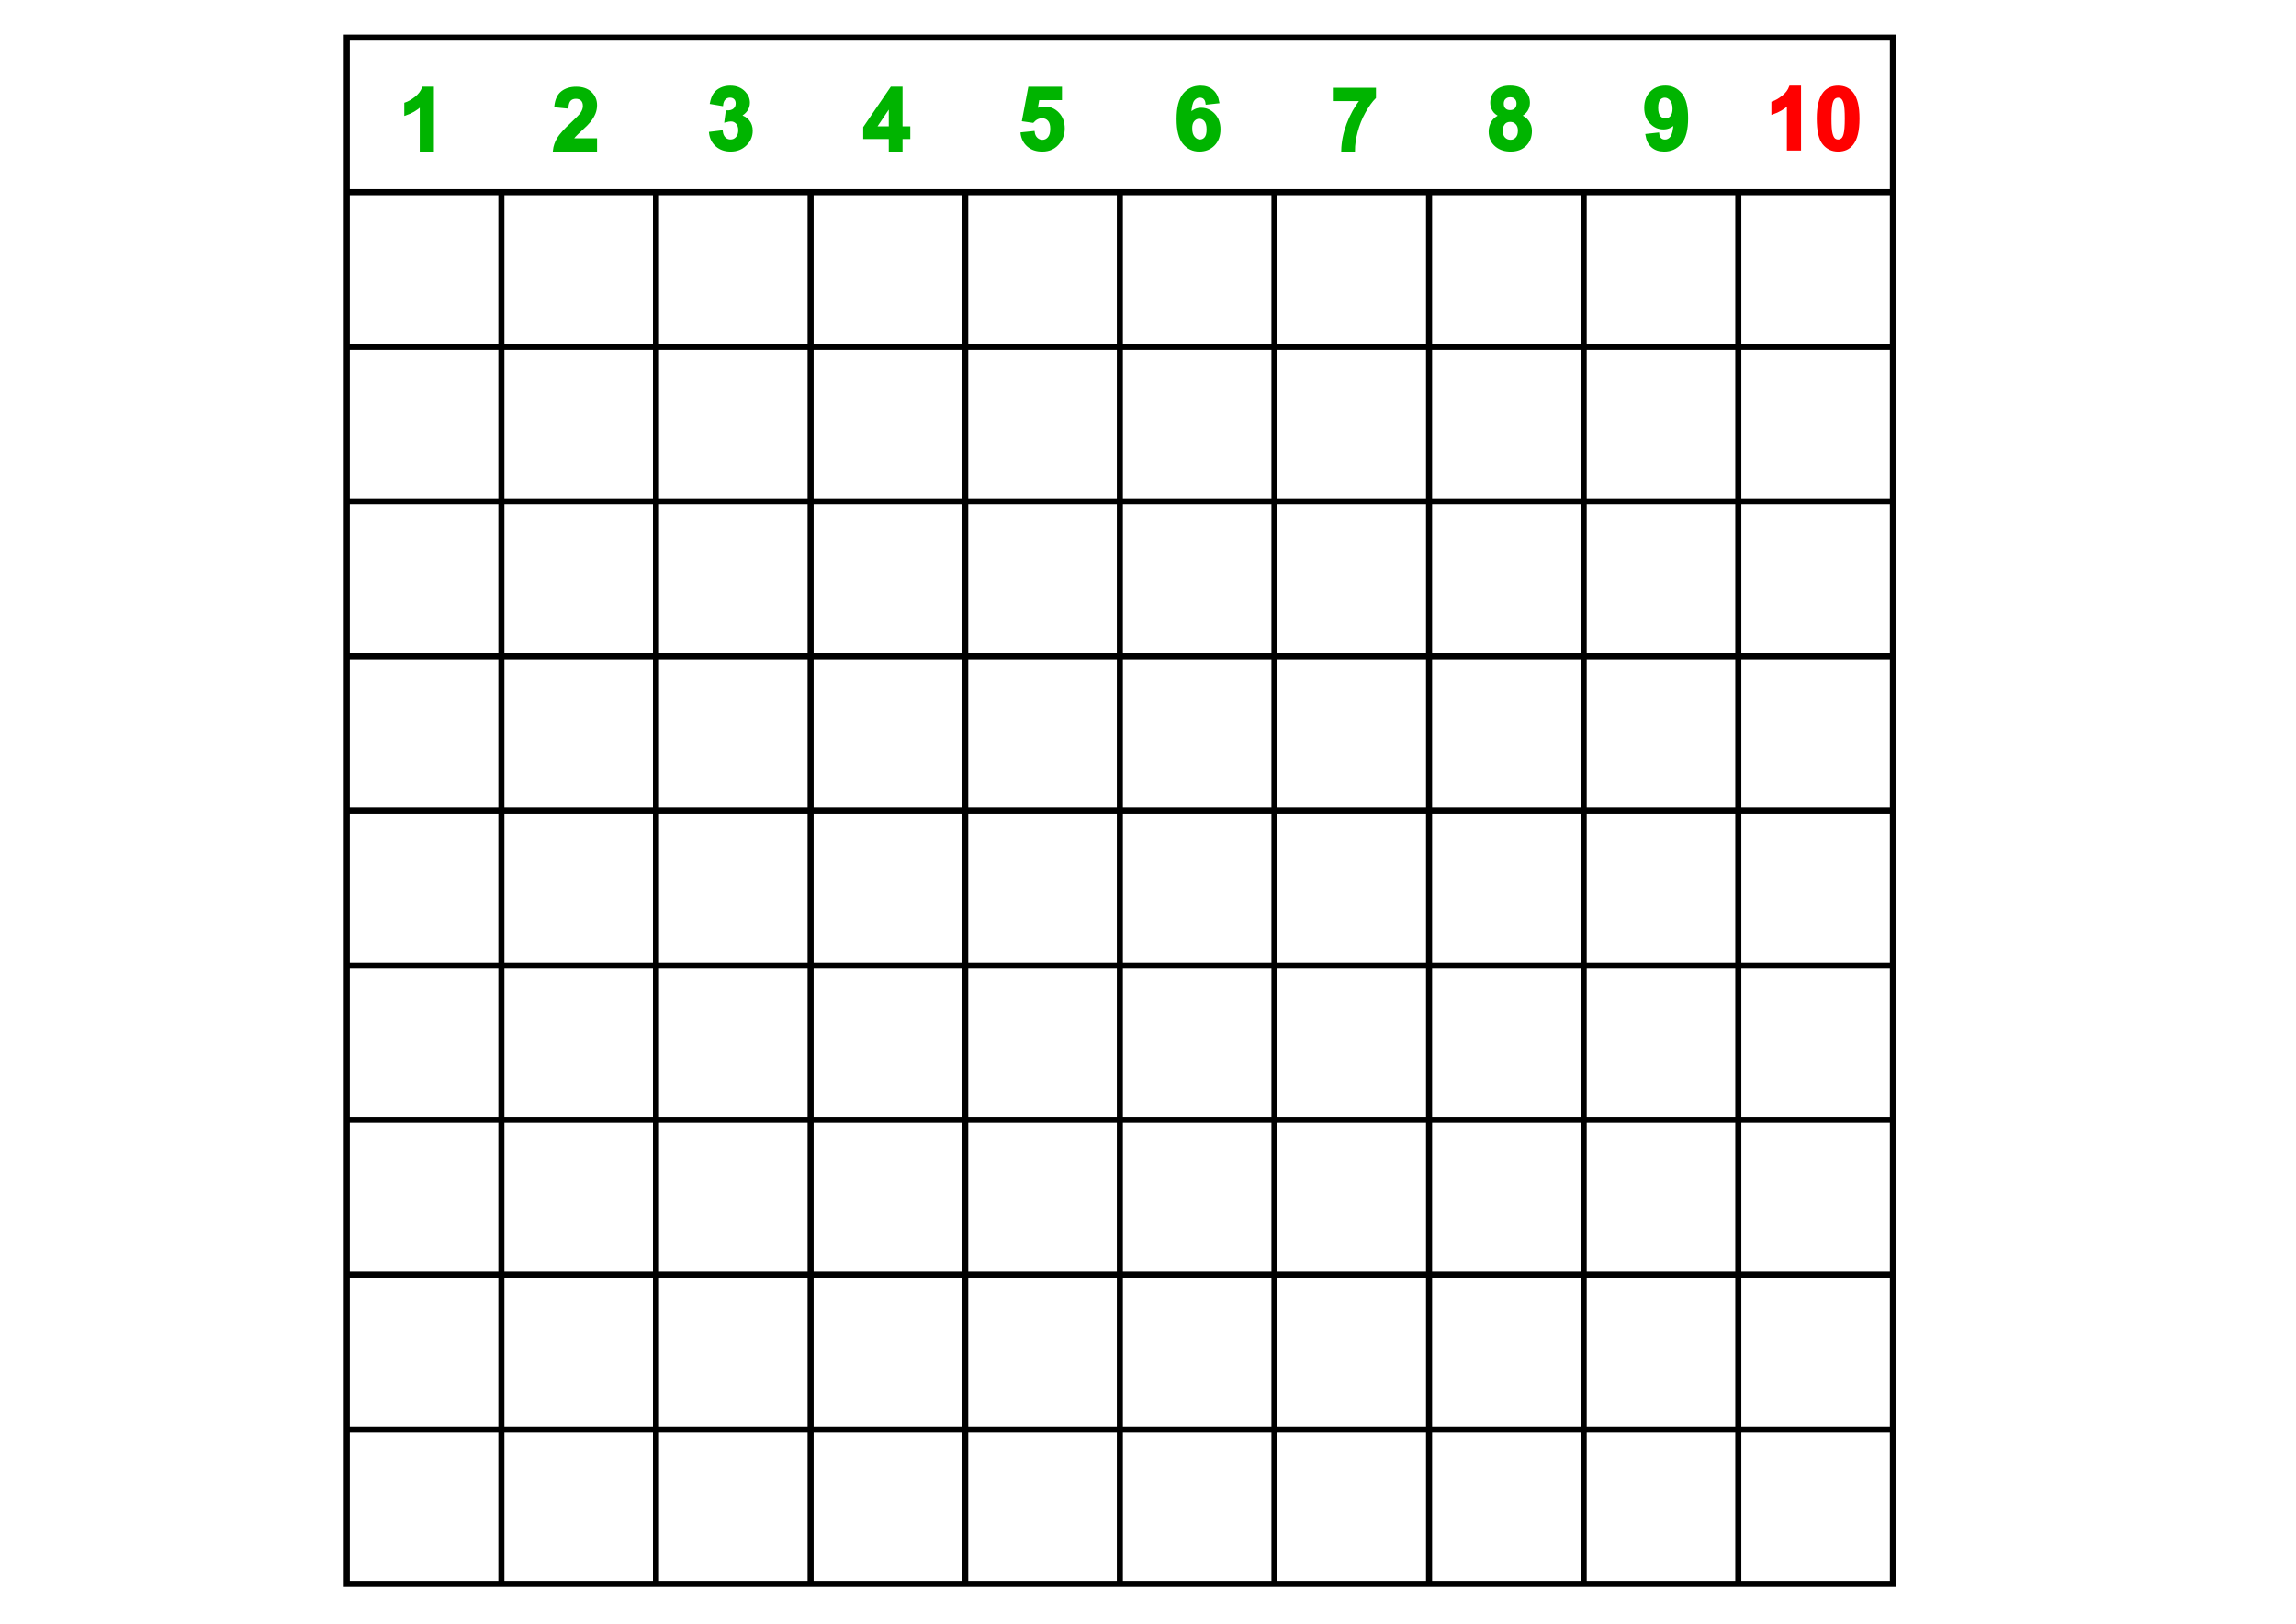
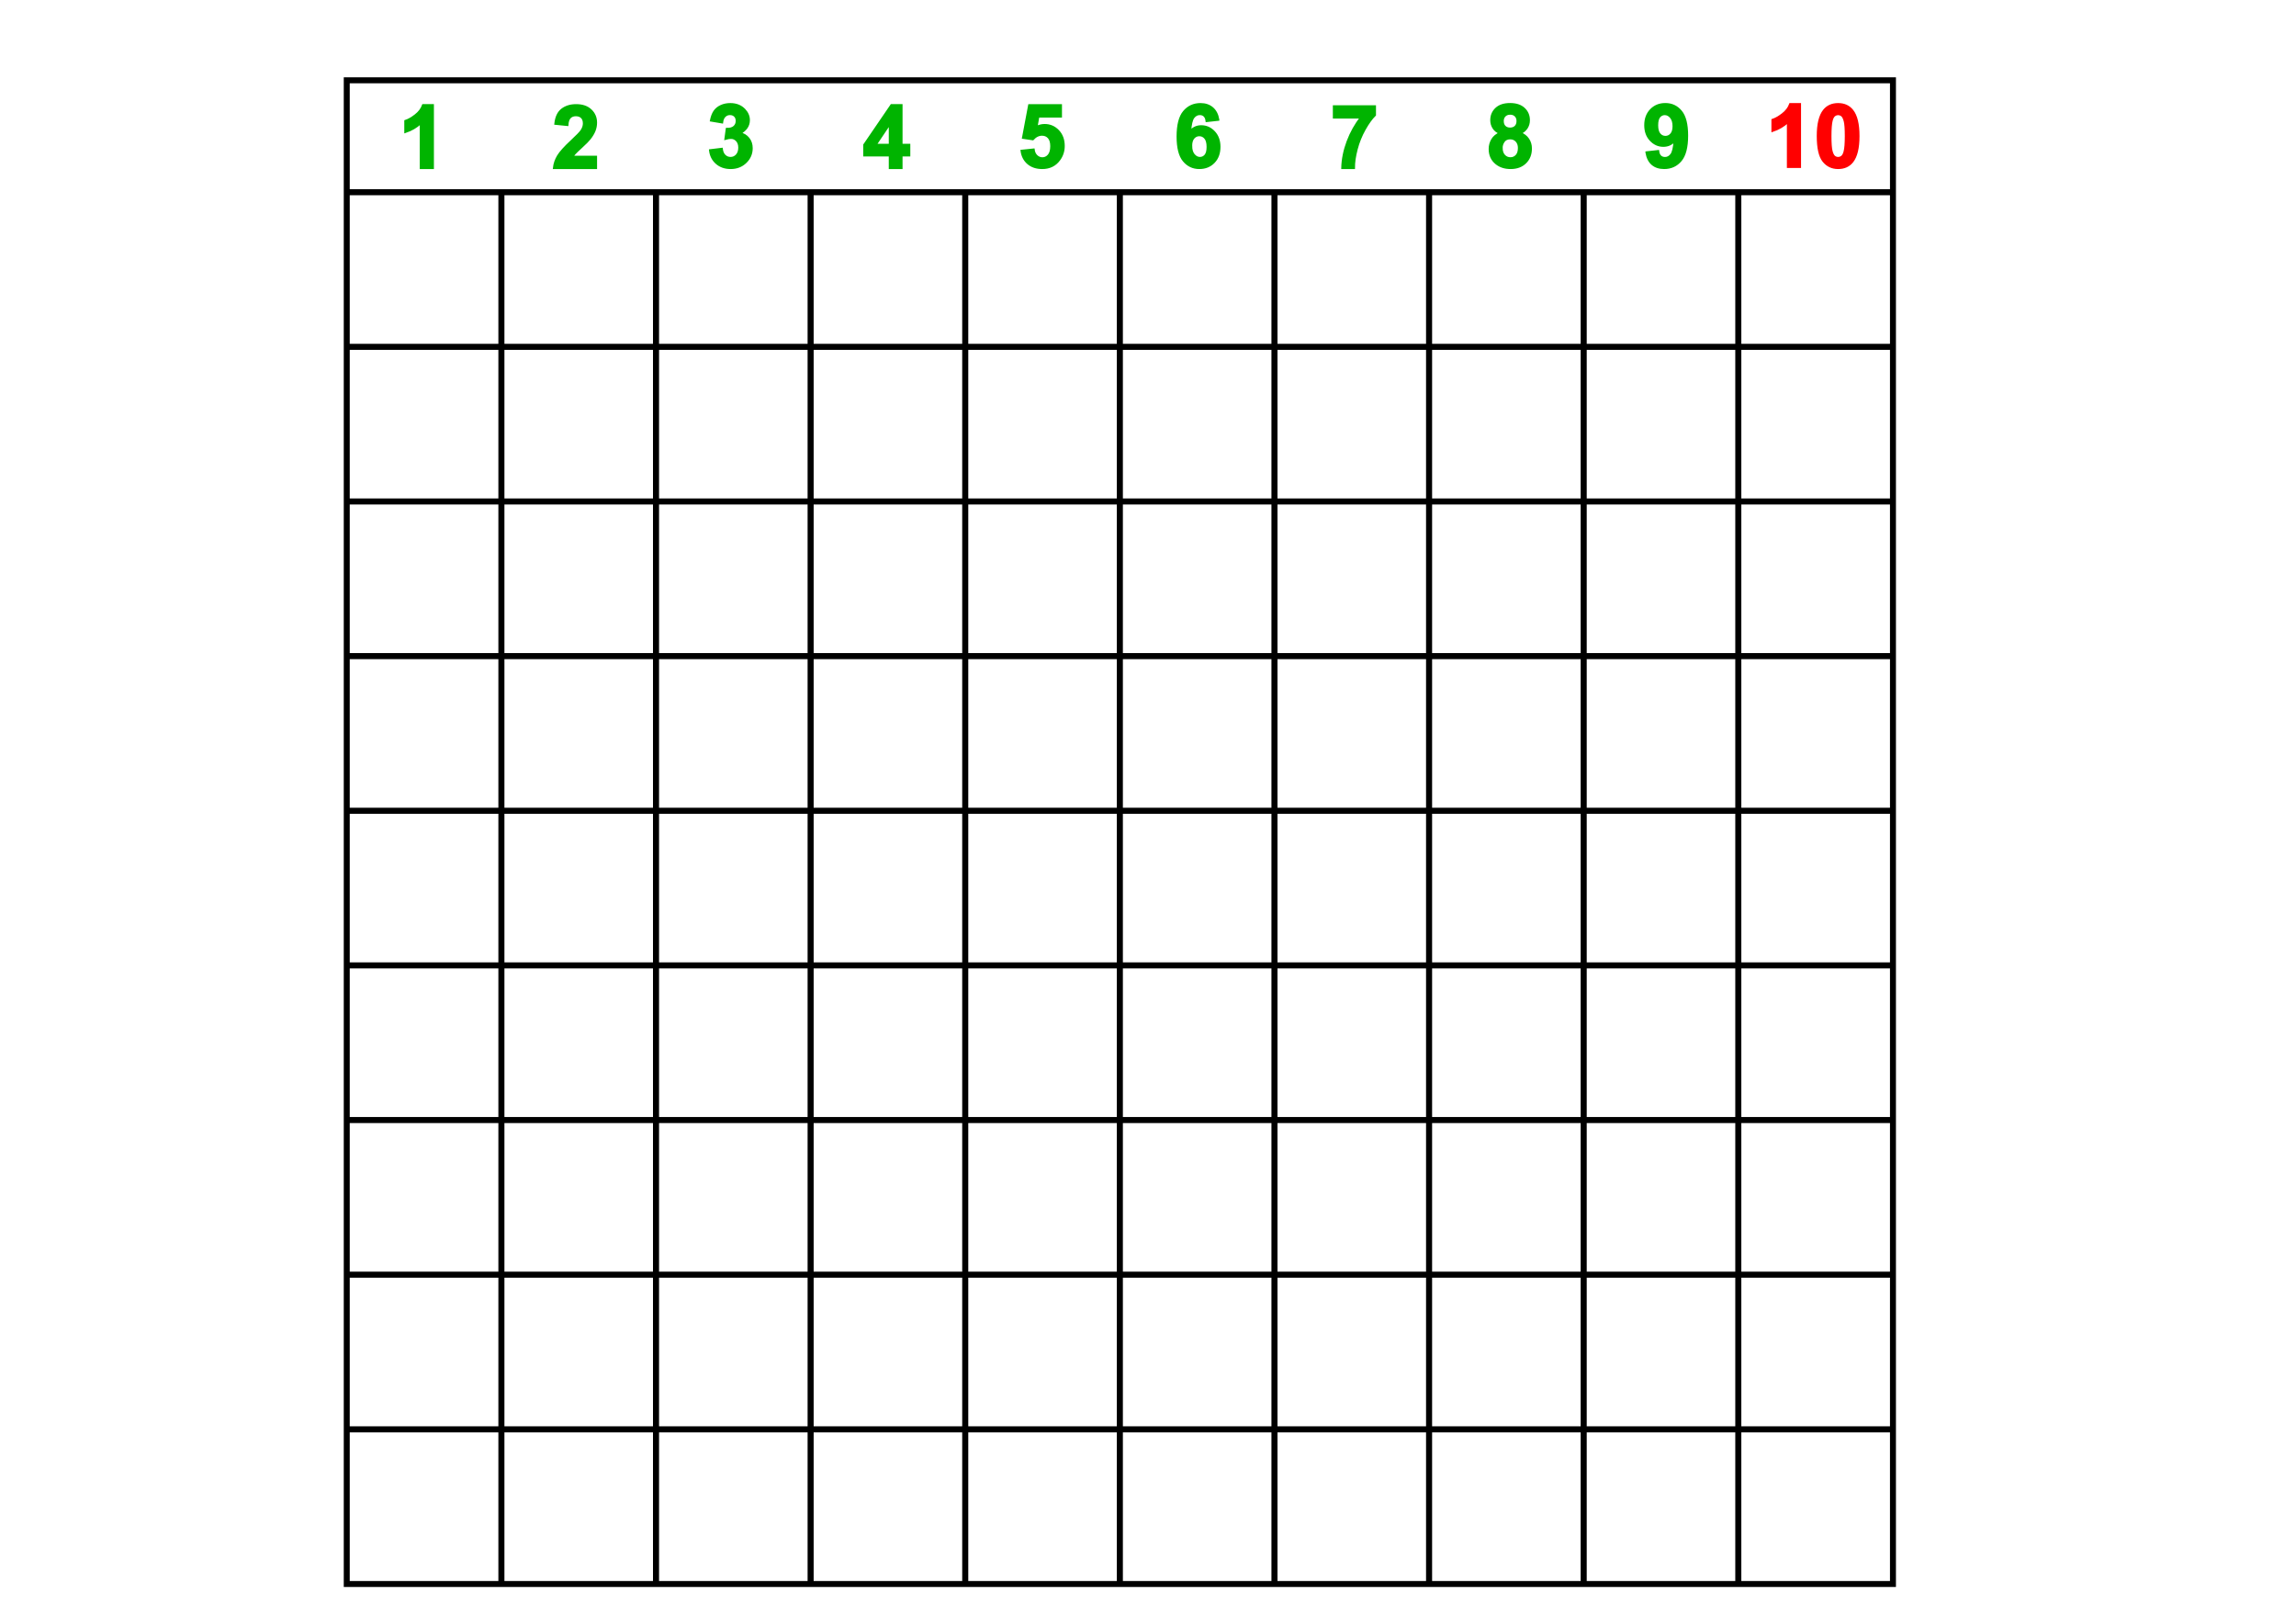
<svg xmlns="http://www.w3.org/2000/svg" width="1052.362" height="744.094" id="svg2" version="1.1">
  <defs id="defs4" />
  <g id="layer1" transform="translate(0,-308.2674)">
-     <g transform="translate(216.1718,268.7946)" style="font-size:40px;font-style:normal;font-variant:normal;font-weight:normal;font-stretch:normal;text-align:center;line-height:125%;letter-spacing:0px;word-spacing:0px;text-anchor:middle;fill:#00b400;fill-opacity:1;stroke:#00b400;stroke-opacity:1;font-family:Arial;-inkscape-font-specification:Arial" id="flowRoot3755-7-8">
+     <g transform="translate(216.1718,276.7946)" style="font-size:40px;font-style:normal;font-variant:normal;font-weight:normal;font-stretch:normal;text-align:center;line-height:125%;letter-spacing:0px;word-spacing:0px;text-anchor:middle;fill:#00b400;fill-opacity:1;stroke:#00b400;stroke-opacity:1;font-family:Arial;-inkscape-font-specification:Arial" id="flowRoot3755-7-8">
      <path d="m 109.309,100.357 5.312,-0.645 c 0.169,1.354 0.625,2.389 1.367,3.105 0.742,0.716 1.641,1.074 2.695,1.074 1.133,0 2.087,-0.43 2.861,-1.289 0.775,-0.859 1.162,-2.018 1.162,-3.477 -1e-5,-1.38 -0.371,-2.474 -1.113,-3.281 -0.742,-0.807 -1.647,-1.211 -2.715,-1.211 -0.703,1.3e-5 -1.543,0.137 -2.52,0.41 l 0.605,-4.473 c 1.484,0.039 2.617,-0.283 3.398,-0.967 0.781,-0.684 1.172,-1.592 1.172,-2.725 -2e-5,-0.964 -0.286,-1.732 -0.859,-2.305 -0.573,-0.573 -1.335,-0.859 -2.285,-0.859 -0.938,2.4e-5 -1.738,0.326 -2.402,0.977 -0.664,0.651 -1.068,1.602 -1.211,2.852 l -5.059,-0.859 c 0.352,-1.732 0.882,-3.115 1.592,-4.15 0.71,-1.035 1.699,-1.849 2.969,-2.441 1.27,-0.592 2.692,-0.889 4.268,-0.889 2.695,2.9e-5 4.857,0.859 6.484,2.578 1.341,1.406 2.012,2.995 2.012,4.766 -2e-5,2.513 -1.374,4.518 -4.121,6.016 1.641,0.352 2.952,1.139 3.936,2.363 0.983,1.224 1.475,2.702 1.475,4.434 -2e-5,2.513 -0.918,4.655 -2.754,6.426 -1.836,1.771 -4.121,2.656 -6.855,2.656 -2.591,0 -4.74,-0.745 -6.445,-2.236 -1.706,-1.491 -2.695,-3.441 -2.969,-5.85 z" style="font-weight:bold;writing-mode:lr-tb;fill:#00b400;fill-opacity:1;stroke:#00b400;stroke-opacity:1;-inkscape-font-specification:Arial Bold" id="path4155" />
    </g>
-     <g transform="translate(287.6019,269.2829)" style="font-size:40px;font-style:normal;font-variant:normal;font-weight:normal;font-stretch:normal;text-align:center;line-height:125%;letter-spacing:0px;word-spacing:0px;text-anchor:middle;fill:#00b400;fill-opacity:1;stroke:#00b400;stroke-opacity:1;font-family:Arial;-inkscape-font-specification:Arial" id="flowRoot3755-7-8-1">
+     <g transform="translate(287.6019,277.2829)" style="font-size:40px;font-style:normal;font-variant:normal;font-weight:normal;font-stretch:normal;text-align:center;line-height:125%;letter-spacing:0px;word-spacing:0px;text-anchor:middle;fill:#00b400;fill-opacity:1;stroke:#00b400;stroke-opacity:1;font-family:Arial;-inkscape-font-specification:Arial" id="flowRoot3755-7-8-1">
      <path d="m 120.266,107.954 0,-5.762 -11.719,0 0,-4.805 12.422,-18.184 4.609,0 0,18.164 3.555,0 0,4.824 -3.555,0 0,5.762 z m 0,-10.586 0,-9.785 -6.582,9.785 z" style="font-weight:bold;writing-mode:lr-tb;fill:#00b400;fill-opacity:1;stroke:#00b400;stroke-opacity:1;-inkscape-font-specification:Arial Bold" id="path4152" />
    </g>
-     <g transform="translate(358.6804,268.7946)" style="font-size:40px;font-style:normal;font-variant:normal;font-weight:normal;font-stretch:normal;text-align:center;line-height:125%;letter-spacing:0px;word-spacing:0px;text-anchor:middle;fill:#00b400;fill-opacity:1;stroke:#00b400;stroke-opacity:1;font-family:Arial;-inkscape-font-specification:Arial" id="flowRoot3755-7-8-1-2">
+     <g transform="translate(358.6804,276.7946)" style="font-size:40px;font-style:normal;font-variant:normal;font-weight:normal;font-stretch:normal;text-align:center;line-height:125%;letter-spacing:0px;word-spacing:0px;text-anchor:middle;fill:#00b400;fill-opacity:1;stroke:#00b400;stroke-opacity:1;font-family:Arial;-inkscape-font-specification:Arial" id="flowRoot3755-7-8-1-2">
      <path d="m 109.582,100.591 5.469,-0.566 c 0.156,1.237 0.618,2.217 1.387,2.939 0.768,0.723 1.654,1.084 2.656,1.084 1.146,0 2.116,-0.465 2.91,-1.396 0.794,-0.931 1.191,-2.334 1.191,-4.209 -1e-5,-1.758 -0.394,-3.076 -1.182,-3.955 -0.788,-0.879 -1.813,-1.318 -3.076,-1.318 -1.576,1.5e-5 -2.988,0.697 -4.238,2.09 l -4.453,-0.645 2.812,-14.902 14.512,0 0,5.137 -10.352,0 -0.859,4.863 c 1.224,-0.612 2.474,-0.918 3.75,-0.918 2.435,1.9e-5 4.499,0.885 6.191,2.656 1.693,1.771 2.539,4.069 2.539,6.895 -2e-5,2.357 -0.684,4.46 -2.051,6.309 -1.862,2.526 -4.447,3.789 -7.754,3.789 -2.643,0 -4.798,-0.71 -6.465,-2.129 -1.667,-1.419 -2.663,-3.327 -2.988,-5.723 z" style="font-weight:bold;writing-mode:lr-tb;fill:#00b400;fill-opacity:1;stroke:#00b400;stroke-opacity:1;-inkscape-font-specification:Arial Bold" id="path4149" />
    </g>
-     <g transform="translate(430.2765,268.7946)" style="font-size:40px;font-style:normal;font-variant:normal;font-weight:normal;font-stretch:normal;text-align:center;line-height:125%;letter-spacing:0px;word-spacing:0px;text-anchor:middle;fill:#00b400;fill-opacity:1;stroke:#00b400;stroke-opacity:1;font-family:Arial;-inkscape-font-specification:Arial" id="flowRoot3755-7-8-1-2-2">
+     <g transform="translate(430.2765,276.7946)" style="font-size:40px;font-style:normal;font-variant:normal;font-weight:normal;font-stretch:normal;text-align:center;line-height:125%;letter-spacing:0px;word-spacing:0px;text-anchor:middle;fill:#00b400;fill-opacity:1;stroke:#00b400;stroke-opacity:1;font-family:Arial;-inkscape-font-specification:Arial" id="flowRoot3755-7-8-1-2-2">
      <path d="m 128.098,86.333 -5.312,0.586 c -0.13,-1.094 -0.469,-1.901 -1.016,-2.422 -0.547,-0.521 -1.257,-0.781 -2.129,-0.781 -1.159,2.4e-5 -2.139,0.521 -2.939,1.562 -0.801,1.042 -1.305,3.21 -1.514,6.504 1.367,-1.615 3.066,-2.422 5.098,-2.422 2.292,1.9e-5 4.255,0.872 5.889,2.617 1.634,1.745 2.451,3.997 2.451,6.758 -2e-5,2.93 -0.859,5.28 -2.578,7.051 -1.719,1.771 -3.926,2.656 -6.621,2.656 -2.891,0 -5.267,-1.123 -7.129,-3.369 -1.862,-2.246 -2.793,-5.928 -2.793,-11.045 -1e-5,-5.247 0.97,-9.03 2.91,-11.348 1.94,-2.318 4.46,-3.477 7.559,-3.477 2.174,2.9e-5 3.975,0.609 5.4,1.826 1.426,1.217 2.334,2.985 2.725,5.303 z m -12.441,11.973 c -1e-5,1.784 0.41,3.161 1.23,4.131 0.82,0.97 1.758,1.455 2.812,1.455 1.016,0 1.862,-0.397 2.539,-1.191 0.677,-0.794 1.016,-2.096 1.016,-3.906 -2e-5,-1.862 -0.365,-3.226 -1.094,-4.092 -0.729,-0.866 -1.641,-1.299 -2.734,-1.299 -1.055,1.4e-5 -1.947,0.413 -2.676,1.24 -0.729,0.827 -1.094,2.048 -1.094,3.662 z" style="font-weight:bold;writing-mode:lr-tb;fill:#00b400;fill-opacity:1;stroke:#00b400;stroke-opacity:1;-inkscape-font-specification:Arial Bold" id="path4146" />
    </g>
-     <g transform="translate(501.9019,269.2829)" style="font-size:40px;font-style:normal;font-variant:normal;font-weight:normal;font-stretch:normal;text-align:center;line-height:125%;letter-spacing:0px;word-spacing:0px;text-anchor:middle;fill:#00b400;fill-opacity:1;stroke:#00b400;stroke-opacity:1;font-family:Arial;-inkscape-font-specification:Arial" id="flowRoot3755-7-8-1-2-2-6">
+     <g transform="translate(501.9019,277.2829)" style="font-size:40px;font-style:normal;font-variant:normal;font-weight:normal;font-stretch:normal;text-align:center;line-height:125%;letter-spacing:0px;word-spacing:0px;text-anchor:middle;fill:#00b400;fill-opacity:1;stroke:#00b400;stroke-opacity:1;font-family:Arial;-inkscape-font-specification:Arial" id="flowRoot3755-7-8-1-2-2-6">
      <path d="m 109.504,84.81 0,-5.098 18.77,0 0,3.984 c -1.55,1.523 -3.125,3.711 -4.727,6.562 -1.602,2.852 -2.822,5.882 -3.662,9.092 -0.84,3.21 -1.253,6.077 -1.24,8.604 l -5.293,0 c 0.091,-3.958 0.908,-7.995 2.451,-12.109 1.543,-4.115 3.604,-7.793 6.182,-11.035 z" style="font-weight:bold;writing-mode:lr-tb;fill:#00b400;fill-opacity:1;stroke:#00b400;stroke-opacity:1;-inkscape-font-specification:Arial Bold" id="path4143" />
    </g>
-     <g transform="translate(573.4004,268.7751)" style="font-size:40px;font-style:normal;font-variant:normal;font-weight:normal;font-stretch:normal;text-align:center;line-height:125%;letter-spacing:0px;word-spacing:0px;text-anchor:middle;fill:#00b400;fill-opacity:1;stroke:#00b400;stroke-opacity:1;font-family:Arial;-inkscape-font-specification:Arial" id="flowRoot3755-7-8-1-2-2-6-1">
+     <g transform="translate(573.4004,276.7751)" style="font-size:40px;font-style:normal;font-variant:normal;font-weight:normal;font-stretch:normal;text-align:center;line-height:125%;letter-spacing:0px;word-spacing:0px;text-anchor:middle;fill:#00b400;fill-opacity:1;stroke:#00b400;stroke-opacity:1;font-family:Arial;-inkscape-font-specification:Arial" id="flowRoot3755-7-8-1-2-2-6-1">
      <path d="m 114.211,92.505 c -1.419,-0.599 -2.451,-1.423 -3.096,-2.471 -0.645,-1.048 -0.967,-2.197 -0.967,-3.447 0,-2.135 0.745,-3.9 2.236,-5.293 1.491,-1.393 3.61,-2.09 6.357,-2.09 2.721,2.9e-5 4.834,0.697 6.338,2.09 1.504,1.393 2.256,3.158 2.256,5.293 -2e-5,1.328 -0.345,2.51 -1.035,3.545 -0.69,1.035 -1.66,1.826 -2.91,2.373 1.589,0.638 2.796,1.569 3.623,2.793 0.827,1.224 1.24,2.637 1.24,4.238 -2e-5,2.643 -0.843,4.792 -2.529,6.445 -1.686,1.654 -3.929,2.48 -6.729,2.48 -2.604,0 -4.772,-0.684 -6.504,-2.051 -2.044,-1.615 -3.066,-3.828 -3.066,-6.641 0,-1.549 0.384,-2.972 1.152,-4.268 0.768,-1.296 1.979,-2.295 3.633,-2.998 z m 1.133,-5.527 c -1e-5,1.094 0.309,1.947 0.928,2.559 0.618,0.612 1.442,0.918 2.471,0.918 1.042,1.8e-5 1.875,-0.309 2.5,-0.928 0.625,-0.618 0.937,-1.475 0.938,-2.568 -2e-5,-1.029 -0.309,-1.852 -0.928,-2.471 -0.619,-0.618 -1.436,-0.928 -2.451,-0.928 -1.055,2.4e-5 -1.895,0.313 -2.52,0.938 -0.625,0.625 -0.938,1.452 -0.938,2.48 z m -0.508,12.266 c -10e-6,1.51 0.387,2.689 1.162,3.535 0.775,0.846 1.742,1.27 2.9,1.27 1.133,0 2.07,-0.407 2.812,-1.221 0.742,-0.814 1.113,-1.989 1.113,-3.525 -2e-5,-1.341 -0.378,-2.419 -1.133,-3.232 -0.755,-0.814 -1.712,-1.221 -2.871,-1.221 -1.341,1.3e-5 -2.341,0.462 -2.998,1.387 -0.658,0.924 -0.986,1.927 -0.986,3.008 z" style="font-weight:bold;writing-mode:lr-tb;fill:#00b400;fill-opacity:1;stroke:#00b400;stroke-opacity:1;-inkscape-font-specification:Arial Bold" id="path4140" />
    </g>
-     <g transform="translate(645.0551,268.7751)" style="font-size:40px;font-style:normal;font-variant:normal;font-weight:normal;font-stretch:normal;text-align:center;line-height:125%;letter-spacing:0px;word-spacing:0px;text-anchor:middle;fill:#00b400;fill-opacity:1;stroke:#00b400;stroke-opacity:1;font-family:Arial;-inkscape-font-specification:Arial" id="flowRoot3755-7-8-1-2-2-6-1-9">
+     <g transform="translate(645.0551,276.7751)" style="font-size:40px;font-style:normal;font-variant:normal;font-weight:normal;font-stretch:normal;text-align:center;line-height:125%;letter-spacing:0px;word-spacing:0px;text-anchor:middle;fill:#00b400;fill-opacity:1;stroke:#00b400;stroke-opacity:1;font-family:Arial;-inkscape-font-specification:Arial" id="flowRoot3755-7-8-1-2-2-6-1-9">
      <path d="m 109.621,101.333 5.312,-0.586 c 0.13,1.081 0.469,1.882 1.016,2.402 0.547,0.521 1.27,0.781 2.168,0.781 1.133,1e-5 2.096,-0.521 2.891,-1.562 0.794,-1.042 1.302,-3.203 1.523,-6.484 -1.38,1.602 -3.105,2.402 -5.176,2.402 -2.253,1e-5 -4.196,-0.869 -5.83,-2.607 -1.634,-1.738 -2.451,-4.001 -2.451,-6.787 0,-2.904 0.863,-5.244 2.588,-7.021 1.725,-1.777 3.923,-2.666 6.592,-2.666 2.904,2.9e-5 5.286,1.123 7.148,3.369 1.862,2.246 2.793,5.941 2.793,11.084 -2e-5,5.234 -0.97,9.01 -2.91,11.328 -1.94,2.318 -4.466,3.477 -7.578,3.477 -2.24,0 -4.049,-0.596 -5.43,-1.787 -1.38,-1.191 -2.266,-2.972 -2.656,-5.342 z m 12.422,-11.992 c -2e-5,-1.771 -0.407,-3.145 -1.221,-4.121 C 120.008,84.243 119.068,83.755 118,83.755 c -1.016,2.5e-5 -1.859,0.4 -2.529,1.201 -0.671,0.801 -1.006,2.113 -1.006,3.936 0,1.849 0.365,3.206 1.094,4.072 0.729,0.866 1.641,1.299 2.734,1.299 1.055,1.4e-5 1.943,-0.417 2.666,-1.25 0.723,-0.833 1.084,-2.057 1.084,-3.672 z" style="font-weight:bold;writing-mode:lr-tb;fill:#00b400;fill-opacity:1;stroke:#00b400;stroke-opacity:1;-inkscape-font-specification:Arial Bold" id="path4137" />
    </g>
-     <g transform="translate(711.57,268.7946)" style="font-size:40px;font-style:normal;font-variant:normal;font-weight:normal;font-stretch:normal;text-align:center;line-height:125%;letter-spacing:0px;word-spacing:0px;text-anchor:middle;fill:#ff0000;fill-opacity:1;stroke:#ff0000;stroke-opacity:1;font-family:Arial;-inkscape-font-specification:Arial" id="flowRoot3755-7-8-1-2-2-6-1-9-2">
+     <g transform="translate(711.57,276.7946)" style="font-size:40px;font-style:normal;font-variant:normal;font-weight:normal;font-stretch:normal;text-align:center;line-height:125%;letter-spacing:0px;word-spacing:0px;text-anchor:middle;fill:#ff0000;fill-opacity:1;stroke:#ff0000;stroke-opacity:1;font-family:Arial;-inkscape-font-specification:Arial" id="flowRoot3755-7-8-1-2-2-6-1-9-2">
      <path d="m 113.43,107.954 -5.488,0 0,-20.684 c -2.005,1.875 -4.369,3.262 -7.09,4.16 l 0,-4.98 c 1.432,-0.469 2.988,-1.357 4.668,-2.666 1.68,-1.309 2.832,-2.835 3.457,-4.58 l 4.453,0 z" style="font-weight:bold;writing-mode:lr-tb;fill:#ff0000;fill-opacity:1;stroke:#ff0000;stroke-opacity:1;-inkscape-font-specification:Arial Bold" id="path4132" />
      <path d="m 130.93,79.204 c 2.773,2.9e-5 4.941,0.99 6.504,2.969 1.862,2.344 2.793,6.23 2.793,11.66 -2e-5,5.417 -0.938,9.31 -2.812,11.68 -1.549,1.953 -3.711,2.93 -6.484,2.93 -2.786,0 -5.033,-1.071 -6.738,-3.213 -1.706,-2.142 -2.559,-5.96 -2.559,-11.455 0,-5.391 0.938,-9.271 2.812,-11.641 1.549,-1.953 3.711,-2.93 6.484,-2.93 z m 0,4.551 c -0.664,2.5e-5 -1.257,0.212 -1.777,0.635 -0.521,0.423 -0.924,1.182 -1.211,2.275 -0.378,1.419 -0.566,3.809 -0.566,7.168 -1e-5,3.359 0.169,5.667 0.508,6.924 0.339,1.257 0.765,2.093 1.279,2.51 0.514,0.417 1.103,0.625 1.768,0.625 0.664,0 1.256,-0.212 1.777,-0.635 0.521,-0.423 0.924,-1.182 1.211,-2.275 0.378,-1.406 0.566,-3.789 0.566,-7.148 -1e-5,-3.359 -0.169,-5.667 -0.508,-6.924 -0.339,-1.256 -0.765,-2.096 -1.279,-2.52 -0.514,-0.423 -1.104,-0.635 -1.768,-0.635 z" style="font-weight:bold;writing-mode:lr-tb;fill:#ff0000;fill-opacity:1;stroke:#ff0000;stroke-opacity:1;-inkscape-font-specification:Arial Bold" id="path4134" />
    </g>
-     <path id="path4161-8" style="font-size:40px;font-style:normal;font-variant:normal;font-weight:bold;font-stretch:normal;text-align:center;line-height:125%;letter-spacing:0px;word-spacing:0px;writing-mode:lr-tb;text-anchor:middle;fill:#00b400;fill-opacity:1;stroke:#00b400;stroke-opacity:1;font-family:Arial;-inkscape-font-specification:Arial Bold" d="m 198.382,377.237 -5.488,0 0,-20.684 c -2.005,1.875 -4.368,3.262 -7.09,4.16 l 0,-4.98 c 1.432,-0.469 2.988,-1.357 4.668,-2.666 1.68,-1.309 2.832,-2.835 3.457,-4.58 l 4.453,0 z" />
-     <g transform="translate(145.1225,269.2829)" style="font-size:40px;font-style:normal;font-variant:normal;font-weight:normal;font-stretch:normal;text-align:center;line-height:125%;letter-spacing:0px;word-spacing:0px;text-anchor:middle;fill:#00b400;fill-opacity:1;stroke:#00b400;stroke-opacity:1;font-family:Arial;-inkscape-font-specification:Arial" id="flowRoot3755-7-7">
+     <path id="path4161-8" style="font-size:40px;font-style:normal;font-variant:normal;font-weight:bold;font-stretch:normal;text-align:center;line-height:125%;letter-spacing:0px;word-spacing:0px;writing-mode:lr-tb;text-anchor:middle;fill:#00b400;fill-opacity:1;stroke:#00b400;stroke-opacity:1;font-family:Arial;-inkscape-font-specification:Arial Bold" d="m 198.382,385.237 -5.488,0 0,-20.684 c -2.005,1.875 -4.368,3.262 -7.09,4.16 l 0,-4.98 c 1.432,-0.469 2.988,-1.357 4.668,-2.666 1.68,-1.309 2.832,-2.835 3.457,-4.58 l 4.453,0 z" />
+     <g transform="translate(145.1225,277.2829)" style="font-size:40px;font-style:normal;font-variant:normal;font-weight:normal;font-stretch:normal;text-align:center;line-height:125%;letter-spacing:0px;word-spacing:0px;text-anchor:middle;fill:#00b400;fill-opacity:1;stroke:#00b400;stroke-opacity:1;font-family:Arial;-inkscape-font-specification:Arial" id="flowRoot3755-7-7">
      <path d="m 128.039,102.857 0,5.098 -19.238,0 c 0.208,-1.927 0.833,-3.753 1.875,-5.479 1.042,-1.725 3.099,-4.014 6.172,-6.865 2.474,-2.305 3.991,-3.867 4.551,-4.688 0.755,-1.133 1.133,-2.253 1.133,-3.359 -1e-5,-1.224 -0.329,-2.165 -0.986,-2.822 -0.658,-0.658 -1.566,-0.986 -2.725,-0.986 -1.146,2.5e-5 -2.057,0.345 -2.734,1.035 -0.677,0.69 -1.068,1.836 -1.172,3.438 l -5.469,-0.547 c 0.326,-3.021 1.348,-5.189 3.066,-6.504 1.719,-1.315 3.867,-1.973 6.445,-1.973 2.826,2.9e-5 5.046,0.762 6.66,2.285 1.615,1.523 2.422,3.418 2.422,5.684 -2e-5,1.289 -0.231,2.516 -0.693,3.682 -0.462,1.165 -1.195,2.386 -2.197,3.662 -0.664,0.846 -1.862,2.064 -3.594,3.652 -1.732,1.589 -2.829,2.643 -3.291,3.164 -0.462,0.521 -0.837,1.029 -1.123,1.523 z" style="font-weight:bold;writing-mode:lr-tb;fill:#00b400;fill-opacity:1;stroke:#00b400;stroke-opacity:1;-inkscape-font-specification:Arial Bold" id="path4158-7" />
    </g>
    <flowRoot xml:space="preserve" id="flowRoot4781" style="font-size:10px;font-style:normal;font-weight:normal;line-height:125%;letter-spacing:0px;word-spacing:0px;fill:#000000;fill-opacity:1;stroke:none;font-family:Sans;stroke-width:2.771;stroke-miterlimit:4;stroke-dasharray:none">
      <flowRegion id="flowRegion4783">
        <rect id="rect4785" width="88.571" height="22.857" x="87.143" y="752.104" style="stroke-width:2.771;stroke-miterlimit:4;stroke-dasharray:none" />
      </flowRegion>
      <flowPara id="flowPara4787" />
    </flowRoot>
-     <path style="fill:none;stroke:#000000;stroke-width:2.771;stroke-linecap:butt;stroke-linejoin:miter;stroke-opacity:1;stroke-miterlimit:4;stroke-dasharray:none" d="m 158.949,325.484 708.661,0 0,708.661 -708.661,0 z" id="path3066" />
+     <path style="fill:none;stroke:#000000;stroke-width:2.732;stroke-linecap:butt;stroke-linejoin:miter;stroke-miterlimit:4;stroke-opacity:1;stroke-dasharray:none" d="m 158.93,345.067 708.7,0 0,689.098 -708.7,0 z" id="path3066" />
    <path style="fill:none;stroke:#000000;stroke-width:2.771;stroke-linecap:butt;stroke-linejoin:miter;stroke-opacity:1;stroke-miterlimit:4;stroke-dasharray:none" d="m 158.949,396.35 708.661,0 0,0" id="path3068" />
    <path style="fill:none;stroke:#000000;stroke-width:2.771;stroke-linecap:butt;stroke-linejoin:miter;stroke-opacity:1;stroke-miterlimit:4;stroke-dasharray:none" d="m 158.949,467.216 708.661,0" id="path3070" />
    <path style="fill:none;stroke:#000000;stroke-width:2.771;stroke-linecap:butt;stroke-linejoin:miter;stroke-opacity:1;stroke-miterlimit:4;stroke-dasharray:none" d="m 867.61,538.082 -708.661,0" id="path3072" />
    <path style="fill:none;stroke:#000000;stroke-width:2.771;stroke-linecap:butt;stroke-linejoin:miter;stroke-opacity:1;stroke-miterlimit:4;stroke-dasharray:none" d="m 158.949,608.949 708.661,0" id="path3074" />
    <path style="fill:none;stroke:#000000;stroke-width:2.771;stroke-linecap:butt;stroke-linejoin:miter;stroke-opacity:1;stroke-miterlimit:4;stroke-dasharray:none" d="m 867.61,679.815 -708.661,0" id="path3076" />
    <path style="fill:none;stroke:#000000;stroke-width:2.771;stroke-linecap:butt;stroke-linejoin:miter;stroke-opacity:1;stroke-miterlimit:4;stroke-dasharray:none" d="m 158.949,750.681 708.661,0" id="path3078" />
    <path style="fill:none;stroke:#000000;stroke-width:2.771;stroke-linecap:butt;stroke-linejoin:miter;stroke-opacity:1;stroke-miterlimit:4;stroke-dasharray:none" d="m 867.61,821.547 -708.661,0" id="path3080" />
    <path style="fill:none;stroke:#000000;stroke-width:2.771;stroke-linecap:butt;stroke-linejoin:miter;stroke-opacity:1;stroke-miterlimit:4;stroke-dasharray:none" d="m 158.949,892.413 708.661,0" id="path3082" />
    <path style="fill:none;stroke:#000000;stroke-width:2.771;stroke-linecap:butt;stroke-linejoin:miter;stroke-opacity:1;stroke-miterlimit:4;stroke-dasharray:none" d="m 867.61,963.279 -708.661,0" id="path3084" />
    <path style="fill:none;stroke:#000000;stroke-width:2.771;stroke-linecap:butt;stroke-linejoin:miter;stroke-opacity:1;stroke-miterlimit:4;stroke-dasharray:none" d="m 229.815,396.35 0,637.795 0,0" id="path3086" />
    <path style="fill:none;stroke:#000000;stroke-width:2.771;stroke-linecap:butt;stroke-linejoin:miter;stroke-opacity:1;stroke-miterlimit:4;stroke-dasharray:none" d="m 300.681,396.35 0,637.795" id="path3088" />
    <path style="fill:none;stroke:#000000;stroke-width:2.771;stroke-linecap:butt;stroke-linejoin:miter;stroke-opacity:1;stroke-miterlimit:4;stroke-dasharray:none" d="m 371.547,396.35 0,637.795" id="path3090" />
    <path style="fill:none;stroke:#000000;stroke-width:2.771;stroke-linecap:butt;stroke-linejoin:miter;stroke-opacity:1;stroke-miterlimit:4;stroke-dasharray:none" d="m 442.413,396.35 0,637.795 0,0" id="path3092" />
    <path style="fill:none;stroke:#000000;stroke-width:2.771;stroke-linecap:butt;stroke-linejoin:miter;stroke-opacity:1;stroke-miterlimit:4;stroke-dasharray:none" d="m 513.28,396.35 0,637.795 0,0" id="path3094" />
    <path style="fill:none;stroke:#000000;stroke-width:2.771;stroke-linecap:butt;stroke-linejoin:miter;stroke-opacity:1;stroke-miterlimit:4;stroke-dasharray:none" d="m 584.146,396.35 0,637.795" id="path3096" />
    <path style="fill:none;stroke:#000000;stroke-width:2.771;stroke-linecap:butt;stroke-linejoin:miter;stroke-opacity:1;stroke-miterlimit:4;stroke-dasharray:none" d="m 655.012,396.35 0,637.795" id="path3098" />
    <path style="fill:none;stroke:#000000;stroke-width:2.771;stroke-linecap:butt;stroke-linejoin:miter;stroke-opacity:1;stroke-miterlimit:4;stroke-dasharray:none" d="m 725.878,396.35 0,637.795" id="path3100" />
    <path style="fill:none;stroke:#000000;stroke-width:2.771;stroke-linecap:butt;stroke-linejoin:miter;stroke-opacity:1;stroke-miterlimit:4;stroke-dasharray:none" d="m 796.744,396.35 0,637.795" id="path3102" />
  </g>
</svg>
